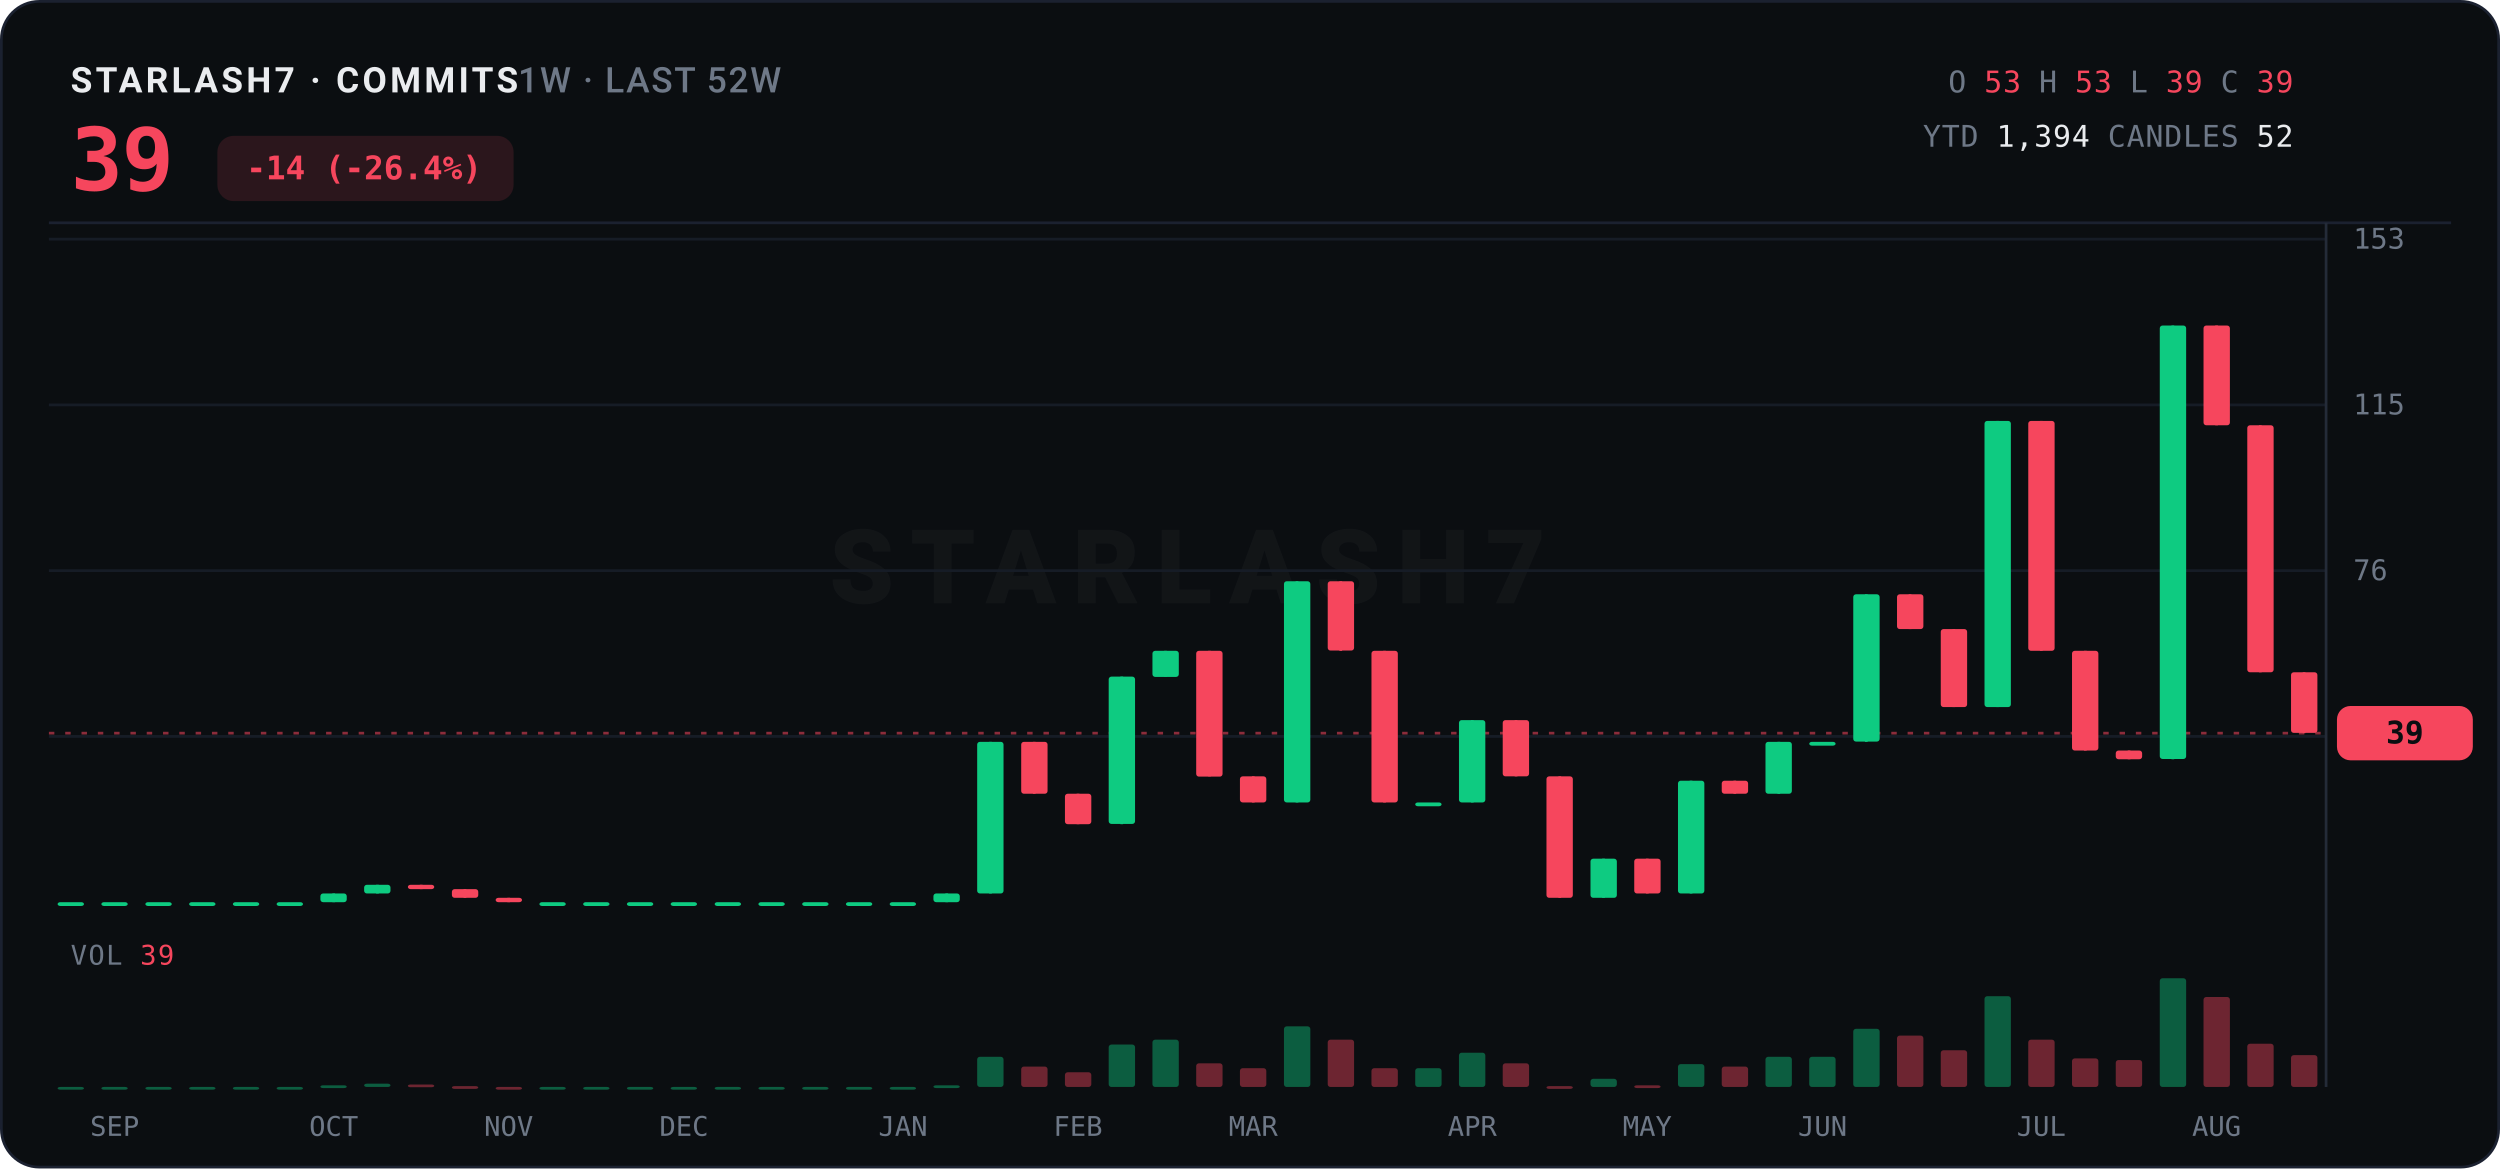
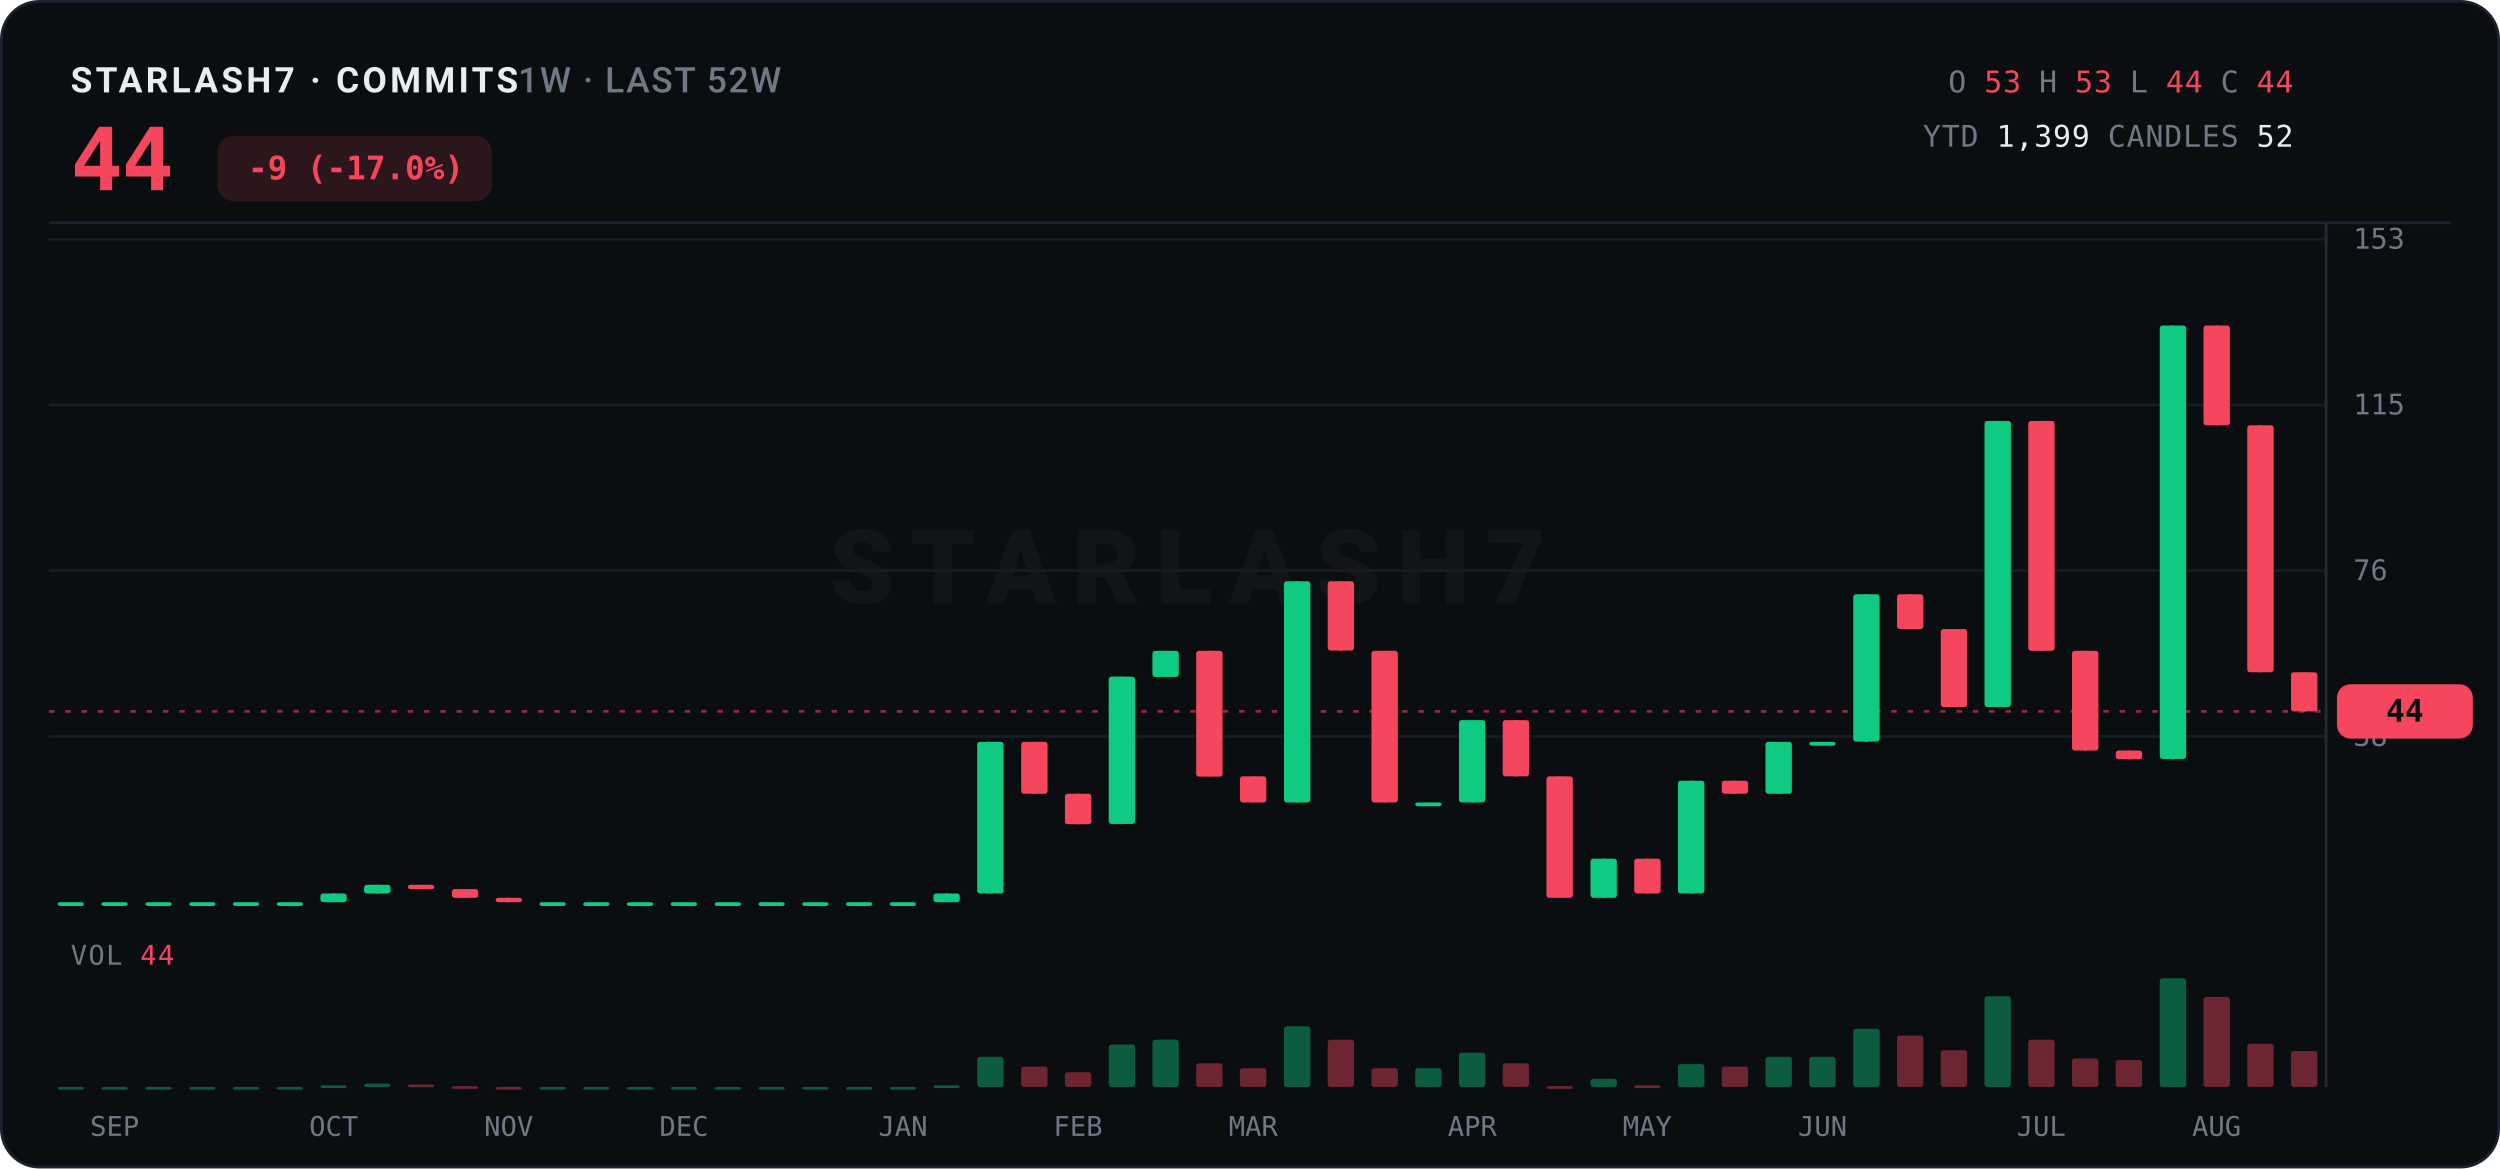
<svg xmlns="http://www.w3.org/2000/svg" width="920" height="430" viewBox="0 0 920 430">
  <rect x="0.5" y="0.5" width="919" height="429" rx="14" fill="#0B0E11" stroke="#1B2130" />
  <text x="26" y="34" font-family="ui-sans-serif,system-ui,-apple-system,'Segoe UI',Roboto,sans-serif" font-size="13" font-weight="700" letter-spacing="1.2" fill="#EAECEF">STARLASH7 · COMMITS<tspan fill="#6E7887" font-weight="500" letter-spacing="0.6">  1W · LAST 52W</tspan>
  </text>
-   <text x="26" y="70" font-family="ui-monospace,'SF Mono',SFMono-Regular,Menlo,Consolas,monospace" font-size="32" font-weight="800" fill="#F6465D" letter-spacing="-0.5">39</text>
-   <rect x="80" y="50" width="109" height="24" rx="6" fill="#F6465D" opacity="0.14" />
-   <text x="134" y="66" text-anchor="middle" font-family="ui-monospace,'SF Mono',SFMono-Regular,Menlo,Consolas,monospace" font-size="12" font-weight="700" fill="#F6465D">-14 (-26.4%)</text>
+   <text x="26" y="70" font-family="ui-monospace,'SF Mono',SFMono-Regular,Menlo,Consolas,monospace" font-size="32" font-weight="800" fill="#F6465D" letter-spacing="-0.5">44</text>
+   <rect x="80" y="50" width="101" height="24" rx="6" fill="#F6465D" opacity="0.14" />
+   <text x="131" y="66" text-anchor="middle" font-family="ui-monospace,'SF Mono',SFMono-Regular,Menlo,Consolas,monospace" font-size="12" font-weight="700" fill="#F6465D">-9 (-17.0%)</text>
  <text x="844" y="34" text-anchor="end" font-family="ui-monospace,'SF Mono',SFMono-Regular,Menlo,Consolas,monospace" font-size="11" letter-spacing="0.3">
    <tspan fill="#6E7887">O</tspan>
    <tspan fill="#F6465D">53</tspan>
    <tspan fill="#6E7887">H</tspan>
    <tspan fill="#F6465D">53</tspan>
    <tspan fill="#6E7887">L</tspan>
-     <tspan fill="#F6465D">39</tspan>
+     <tspan fill="#F6465D">44</tspan>
    <tspan fill="#6E7887">C</tspan>
-     <tspan fill="#F6465D">39</tspan>
+     <tspan fill="#F6465D">44</tspan>
  </text>
  <text x="844" y="54" text-anchor="end" font-family="ui-monospace,'SF Mono',SFMono-Regular,Menlo,Consolas,monospace" font-size="11" letter-spacing="0.3">
    <tspan fill="#6E7887">YTD</tspan>
-     <tspan fill="#EAECEF">1,394</tspan>
+     <tspan fill="#EAECEF">1,399</tspan>
    <tspan fill="#6E7887">CANDLES</tspan>
    <tspan fill="#EAECEF">52</tspan>
  </text>
  <line x1="18" y1="82" x2="902" y2="82" stroke="#1B2130" stroke-width="1" />
  <text x="437.0" y="222.0" text-anchor="middle" font-family="ui-sans-serif,system-ui,-apple-system,'Segoe UI',Roboto,sans-serif" font-size="38" font-weight="800" letter-spacing="6" fill="#EAECEF" opacity="0.035">STARLASH7</text>
  <line x1="18" y1="271.0" x2="856" y2="271.0" stroke="#161C26" stroke-width="1" />
  <text x="866" y="274.5" font-family="ui-monospace,'SF Mono',SFMono-Regular,Menlo,Consolas,monospace" font-size="10.5" fill="#6E7887">38</text>
  <line x1="18" y1="210.0" x2="856" y2="210.0" stroke="#161C26" stroke-width="1" />
  <text x="866" y="213.5" font-family="ui-monospace,'SF Mono',SFMono-Regular,Menlo,Consolas,monospace" font-size="10.5" fill="#6E7887">76</text>
  <line x1="18" y1="149.0" x2="856" y2="149.0" stroke="#161C26" stroke-width="1" />
  <text x="866" y="152.5" font-family="ui-monospace,'SF Mono',SFMono-Regular,Menlo,Consolas,monospace" font-size="10.5" fill="#6E7887">115</text>
  <line x1="18" y1="88.0" x2="856" y2="88.0" stroke="#161C26" stroke-width="1" />
  <text x="866" y="91.5" font-family="ui-monospace,'SF Mono',SFMono-Regular,Menlo,Consolas,monospace" font-size="10.5" fill="#6E7887">153</text>
  <line x1="856" y1="82" x2="856" y2="400" stroke="#242B38" stroke-width="1" />
-   <line x1="18" y1="269.8" x2="856" y2="269.8" stroke="#F6465D" stroke-width="1" stroke-dasharray="2 4" opacity="0.55" />
-   <rect x="860" y="259.8" width="50" height="20" rx="5" fill="#F6465D" />
-   <text x="885.0" y="273.6" text-anchor="middle" font-family="ui-monospace,'SF Mono',SFMono-Regular,Menlo,Consolas,monospace" font-size="11.5" font-weight="800" fill="#0B0E11">39</text>
+   <line x1="18" y1="261.8" x2="856" y2="261.8" stroke="#F6465D" stroke-width="1" stroke-dasharray="2 4" opacity="0.55" />
+   <rect x="860" y="251.8" width="50" height="20" rx="5" fill="#F6465D" />
+   <text x="885.0" y="265.6" text-anchor="middle" font-family="ui-monospace,'SF Mono',SFMono-Regular,Menlo,Consolas,monospace" font-size="11.5" font-weight="800" fill="#0B0E11">44</text>
  <line x1="26.1" y1="332.0" x2="26.1" y2="332.0" stroke="#0ECB81" stroke-width="1" />
  <rect x="21.2" y="332.0" width="9.7" height="1.4" rx="1" fill="#0ECB81" />
  <line x1="42.2" y1="332.0" x2="42.2" y2="332.0" stroke="#0ECB81" stroke-width="1" />
  <rect x="37.3" y="332.0" width="9.7" height="1.4" rx="1" fill="#0ECB81" />
  <line x1="58.3" y1="332.0" x2="58.3" y2="332.0" stroke="#0ECB81" stroke-width="1" />
  <rect x="53.5" y="332.0" width="9.7" height="1.4" rx="1" fill="#0ECB81" />
  <line x1="74.4" y1="332.0" x2="74.4" y2="332.0" stroke="#0ECB81" stroke-width="1" />
  <rect x="69.6" y="332.0" width="9.7" height="1.4" rx="1" fill="#0ECB81" />
  <line x1="90.5" y1="332.0" x2="90.5" y2="332.0" stroke="#0ECB81" stroke-width="1" />
  <rect x="85.7" y="332.0" width="9.7" height="1.4" rx="1" fill="#0ECB81" />
  <line x1="106.6" y1="332.0" x2="106.6" y2="332.0" stroke="#0ECB81" stroke-width="1" />
  <rect x="101.8" y="332.0" width="9.7" height="1.4" rx="1" fill="#0ECB81" />
  <line x1="122.8" y1="328.8" x2="122.8" y2="332.0" stroke="#0ECB81" stroke-width="1" />
  <rect x="117.9" y="328.8" width="9.7" height="3.2" rx="1" fill="#0ECB81" />
  <line x1="138.9" y1="325.6" x2="138.9" y2="328.8" stroke="#0ECB81" stroke-width="1" />
  <rect x="134.0" y="325.6" width="9.7" height="3.2" rx="1" fill="#0ECB81" />
  <line x1="155.0" y1="325.6" x2="155.0" y2="327.2" stroke="#F6465D" stroke-width="1" />
  <rect x="150.1" y="325.6" width="9.7" height="1.6" rx="1" fill="#F6465D" />
  <line x1="171.1" y1="327.2" x2="171.1" y2="330.4" stroke="#F6465D" stroke-width="1" />
  <rect x="166.3" y="327.2" width="9.7" height="3.2" rx="1" fill="#F6465D" />
  <line x1="187.2" y1="330.4" x2="187.2" y2="332.0" stroke="#F6465D" stroke-width="1" />
  <rect x="182.4" y="330.4" width="9.7" height="1.6" rx="1" fill="#F6465D" />
  <line x1="203.3" y1="332.0" x2="203.3" y2="332.0" stroke="#0ECB81" stroke-width="1" />
  <rect x="198.5" y="332.0" width="9.7" height="1.4" rx="1" fill="#0ECB81" />
  <line x1="219.4" y1="332.0" x2="219.4" y2="332.0" stroke="#0ECB81" stroke-width="1" />
  <rect x="214.6" y="332.0" width="9.7" height="1.4" rx="1" fill="#0ECB81" />
  <line x1="235.6" y1="332.0" x2="235.6" y2="332.0" stroke="#0ECB81" stroke-width="1" />
  <rect x="230.7" y="332.0" width="9.7" height="1.4" rx="1" fill="#0ECB81" />
  <line x1="251.7" y1="332.0" x2="251.7" y2="332.0" stroke="#0ECB81" stroke-width="1" />
  <rect x="246.8" y="332.0" width="9.7" height="1.4" rx="1" fill="#0ECB81" />
  <line x1="267.8" y1="332.0" x2="267.8" y2="332.0" stroke="#0ECB81" stroke-width="1" />
  <rect x="263.0" y="332.0" width="9.7" height="1.4" rx="1" fill="#0ECB81" />
  <line x1="283.9" y1="332.0" x2="283.9" y2="332.0" stroke="#0ECB81" stroke-width="1" />
  <rect x="279.1" y="332.0" width="9.7" height="1.4" rx="1" fill="#0ECB81" />
  <line x1="300.0" y1="332.0" x2="300.0" y2="332.0" stroke="#0ECB81" stroke-width="1" />
  <rect x="295.2" y="332.0" width="9.7" height="1.4" rx="1" fill="#0ECB81" />
  <line x1="316.1" y1="332.0" x2="316.1" y2="332.0" stroke="#0ECB81" stroke-width="1" />
  <rect x="311.3" y="332.0" width="9.7" height="1.4" rx="1" fill="#0ECB81" />
  <line x1="332.3" y1="332.0" x2="332.3" y2="332.0" stroke="#0ECB81" stroke-width="1" />
  <rect x="327.4" y="332.0" width="9.7" height="1.4" rx="1" fill="#0ECB81" />
  <line x1="348.4" y1="328.8" x2="348.4" y2="332.0" stroke="#0ECB81" stroke-width="1" />
  <rect x="343.5" y="328.8" width="9.7" height="3.2" rx="1" fill="#0ECB81" />
  <line x1="364.5" y1="273.0" x2="364.5" y2="328.8" stroke="#0ECB81" stroke-width="1" />
  <rect x="359.6" y="273.0" width="9.7" height="55.8" rx="1" fill="#0ECB81" />
  <line x1="380.6" y1="273.0" x2="380.6" y2="292.1" stroke="#F6465D" stroke-width="1" />
  <rect x="375.8" y="273.0" width="9.7" height="19.1" rx="1" fill="#F6465D" />
  <line x1="396.7" y1="292.1" x2="396.7" y2="303.3" stroke="#F6465D" stroke-width="1" />
  <rect x="391.9" y="292.1" width="9.7" height="11.2" rx="1" fill="#F6465D" />
  <line x1="412.8" y1="249.0" x2="412.8" y2="303.3" stroke="#0ECB81" stroke-width="1" />
  <rect x="408.0" y="249.0" width="9.7" height="54.2" rx="1" fill="#0ECB81" />
  <line x1="428.9" y1="239.5" x2="428.9" y2="249.0" stroke="#0ECB81" stroke-width="1" />
  <rect x="424.1" y="239.5" width="9.7" height="9.6" rx="1" fill="#0ECB81" />
  <line x1="445.1" y1="239.5" x2="445.1" y2="285.7" stroke="#F6465D" stroke-width="1" />
  <rect x="440.2" y="239.5" width="9.7" height="46.3" rx="1" fill="#F6465D" />
  <line x1="461.2" y1="285.7" x2="461.2" y2="295.3" stroke="#F6465D" stroke-width="1" />
  <rect x="456.3" y="285.7" width="9.7" height="9.6" rx="1" fill="#F6465D" />
  <line x1="477.3" y1="213.9" x2="477.3" y2="295.3" stroke="#0ECB81" stroke-width="1" />
  <rect x="472.5" y="213.9" width="9.7" height="81.4" rx="1" fill="#0ECB81" />
  <line x1="493.4" y1="213.9" x2="493.4" y2="239.5" stroke="#F6465D" stroke-width="1" />
  <rect x="488.6" y="213.9" width="9.7" height="25.5" rx="1" fill="#F6465D" />
  <line x1="509.5" y1="239.5" x2="509.5" y2="295.3" stroke="#F6465D" stroke-width="1" />
  <rect x="504.7" y="239.5" width="9.7" height="55.8" rx="1" fill="#F6465D" />
  <line x1="525.6" y1="295.3" x2="525.6" y2="295.3" stroke="#0ECB81" stroke-width="1" />
  <rect x="520.8" y="295.3" width="9.7" height="1.4" rx="1" fill="#0ECB81" />
  <line x1="541.8" y1="265.0" x2="541.8" y2="295.3" stroke="#0ECB81" stroke-width="1" />
  <rect x="536.9" y="265.0" width="9.7" height="30.3" rx="1" fill="#0ECB81" />
  <line x1="557.9" y1="265.0" x2="557.9" y2="285.7" stroke="#F6465D" stroke-width="1" />
  <rect x="553.0" y="265.0" width="9.7" height="20.7" rx="1" fill="#F6465D" />
  <line x1="574.0" y1="285.7" x2="574.0" y2="330.4" stroke="#F6465D" stroke-width="1" />
  <rect x="569.1" y="285.7" width="9.7" height="44.7" rx="1" fill="#F6465D" />
  <line x1="590.1" y1="316.0" x2="590.1" y2="330.4" stroke="#0ECB81" stroke-width="1" />
  <rect x="585.3" y="316.0" width="9.7" height="14.4" rx="1" fill="#0ECB81" />
  <line x1="606.2" y1="316.0" x2="606.2" y2="328.8" stroke="#F6465D" stroke-width="1" />
  <rect x="601.4" y="316.0" width="9.7" height="12.8" rx="1" fill="#F6465D" />
  <line x1="622.3" y1="287.3" x2="622.3" y2="328.8" stroke="#0ECB81" stroke-width="1" />
  <rect x="617.5" y="287.3" width="9.7" height="41.5" rx="1" fill="#0ECB81" />
  <line x1="638.4" y1="287.3" x2="638.4" y2="292.1" stroke="#F6465D" stroke-width="1" />
  <rect x="633.6" y="287.3" width="9.7" height="4.8" rx="1" fill="#F6465D" />
  <line x1="654.6" y1="273.0" x2="654.6" y2="292.1" stroke="#0ECB81" stroke-width="1" />
  <rect x="649.7" y="273.0" width="9.7" height="19.1" rx="1" fill="#0ECB81" />
  <line x1="670.7" y1="273.0" x2="670.7" y2="273.0" stroke="#0ECB81" stroke-width="1" />
  <rect x="665.8" y="273.0" width="9.7" height="1.4" rx="1" fill="#0ECB81" />
  <line x1="686.8" y1="218.7" x2="686.8" y2="273.0" stroke="#0ECB81" stroke-width="1" />
  <rect x="682.0" y="218.7" width="9.7" height="54.2" rx="1" fill="#0ECB81" />
  <line x1="702.9" y1="218.7" x2="702.9" y2="231.5" stroke="#F6465D" stroke-width="1" />
  <rect x="698.1" y="218.7" width="9.7" height="12.8" rx="1" fill="#F6465D" />
  <line x1="719.0" y1="231.5" x2="719.0" y2="260.2" stroke="#F6465D" stroke-width="1" />
  <rect x="714.2" y="231.5" width="9.7" height="28.7" rx="1" fill="#F6465D" />
  <line x1="735.1" y1="154.9" x2="735.1" y2="260.2" stroke="#0ECB81" stroke-width="1" />
  <rect x="730.3" y="154.9" width="9.7" height="105.3" rx="1" fill="#0ECB81" />
  <line x1="751.2" y1="154.9" x2="751.2" y2="239.5" stroke="#F6465D" stroke-width="1" />
  <rect x="746.4" y="154.9" width="9.7" height="84.6" rx="1" fill="#F6465D" />
  <line x1="767.4" y1="239.5" x2="767.4" y2="276.2" stroke="#F6465D" stroke-width="1" />
  <rect x="762.5" y="239.5" width="9.7" height="36.7" rx="1" fill="#F6465D" />
  <line x1="783.5" y1="276.2" x2="783.5" y2="279.4" stroke="#F6465D" stroke-width="1" />
  <rect x="778.6" y="276.2" width="9.7" height="3.2" rx="1" fill="#F6465D" />
  <line x1="799.6" y1="119.8" x2="799.6" y2="279.4" stroke="#0ECB81" stroke-width="1" />
  <rect x="794.8" y="119.8" width="9.7" height="159.5" rx="1" fill="#0ECB81" />
  <line x1="815.7" y1="119.8" x2="815.7" y2="156.5" stroke="#F6465D" stroke-width="1" />
  <rect x="810.9" y="119.8" width="9.7" height="36.7" rx="1" fill="#F6465D" />
  <line x1="831.8" y1="156.5" x2="831.8" y2="247.4" stroke="#F6465D" stroke-width="1" />
  <rect x="827.0" y="156.5" width="9.7" height="90.9" rx="1" fill="#F6465D" />
-   <line x1="847.9" y1="247.4" x2="847.9" y2="269.8" stroke="#F6465D" stroke-width="1" />
-   <rect x="843.1" y="247.4" width="9.7" height="22.3" rx="1" fill="#F6465D" />
-   <text x="26" y="355" font-family="ui-monospace,'SF Mono',SFMono-Regular,Menlo,Consolas,monospace" font-size="10" letter-spacing="0.5" fill="#6E7887">VOL <tspan fill="#F6465D">39</tspan>
+   <line x1="847.9" y1="247.4" x2="847.9" y2="261.8" stroke="#F6465D" stroke-width="1" />
+   <rect x="843.1" y="247.4" width="9.7" height="14.4" rx="1" fill="#F6465D" />
+   <text x="26" y="355" font-family="ui-monospace,'SF Mono',SFMono-Regular,Menlo,Consolas,monospace" font-size="10" letter-spacing="0.5" fill="#6E7887">VOL <tspan fill="#F6465D">44</tspan>
  </text>
  <rect x="21.2" y="400.0" width="9.7" height="1.0" rx="1" fill="#0ECB81" opacity="0.42" />
  <rect x="37.3" y="400.0" width="9.7" height="1.0" rx="1" fill="#0ECB81" opacity="0.42" />
  <rect x="53.5" y="400.0" width="9.7" height="1.0" rx="1" fill="#0ECB81" opacity="0.42" />
  <rect x="69.6" y="400.0" width="9.7" height="1.0" rx="1" fill="#0ECB81" opacity="0.42" />
  <rect x="85.7" y="400.0" width="9.7" height="1.0" rx="1" fill="#0ECB81" opacity="0.42" />
  <rect x="101.8" y="400.0" width="9.7" height="1.0" rx="1" fill="#0ECB81" opacity="0.42" />
  <rect x="117.9" y="399.4" width="9.7" height="1.0" rx="1" fill="#0ECB81" opacity="0.42" />
  <rect x="134.0" y="398.8" width="9.7" height="1.2" rx="1" fill="#0ECB81" opacity="0.42" />
  <rect x="150.1" y="399.1" width="9.7" height="1.0" rx="1" fill="#F6465D" opacity="0.42" />
  <rect x="166.3" y="399.7" width="9.7" height="1.0" rx="1" fill="#F6465D" opacity="0.42" />
  <rect x="182.4" y="400.0" width="9.7" height="1.0" rx="1" fill="#F6465D" opacity="0.42" />
  <rect x="198.5" y="400.0" width="9.7" height="1.0" rx="1" fill="#0ECB81" opacity="0.42" />
  <rect x="214.6" y="400.0" width="9.7" height="1.0" rx="1" fill="#0ECB81" opacity="0.42" />
  <rect x="230.7" y="400.0" width="9.7" height="1.0" rx="1" fill="#0ECB81" opacity="0.42" />
  <rect x="246.8" y="400.0" width="9.7" height="1.0" rx="1" fill="#0ECB81" opacity="0.42" />
  <rect x="263.0" y="400.0" width="9.7" height="1.0" rx="1" fill="#0ECB81" opacity="0.42" />
  <rect x="279.1" y="400.0" width="9.7" height="1.0" rx="1" fill="#0ECB81" opacity="0.42" />
  <rect x="295.2" y="400.0" width="9.7" height="1.0" rx="1" fill="#0ECB81" opacity="0.42" />
  <rect x="311.3" y="400.0" width="9.7" height="1.0" rx="1" fill="#0ECB81" opacity="0.42" />
  <rect x="327.4" y="400.0" width="9.7" height="1.0" rx="1" fill="#0ECB81" opacity="0.42" />
  <rect x="343.5" y="399.4" width="9.7" height="1.0" rx="1" fill="#0ECB81" opacity="0.42" />
  <rect x="359.6" y="388.9" width="9.7" height="11.1" rx="1" fill="#0ECB81" opacity="0.42" />
  <rect x="375.8" y="392.5" width="9.7" height="7.5" rx="1" fill="#F6465D" opacity="0.42" />
  <rect x="391.9" y="394.6" width="9.7" height="5.4" rx="1" fill="#F6465D" opacity="0.42" />
  <rect x="408.0" y="384.4" width="9.7" height="15.6" rx="1" fill="#0ECB81" opacity="0.42" />
  <rect x="424.1" y="382.6" width="9.7" height="17.4" rx="1" fill="#0ECB81" opacity="0.42" />
  <rect x="440.2" y="391.3" width="9.7" height="8.7" rx="1" fill="#F6465D" opacity="0.42" />
  <rect x="456.3" y="393.1" width="9.7" height="6.9" rx="1" fill="#F6465D" opacity="0.42" />
  <rect x="472.5" y="377.7" width="9.7" height="22.3" rx="1" fill="#0ECB81" opacity="0.42" />
  <rect x="488.6" y="382.6" width="9.7" height="17.4" rx="1" fill="#F6465D" opacity="0.42" />
  <rect x="504.7" y="393.1" width="9.7" height="6.9" rx="1" fill="#F6465D" opacity="0.42" />
  <rect x="520.8" y="393.1" width="9.7" height="6.9" rx="1" fill="#0ECB81" opacity="0.42" />
  <rect x="536.9" y="387.4" width="9.7" height="12.6" rx="1" fill="#0ECB81" opacity="0.42" />
  <rect x="553.0" y="391.3" width="9.7" height="8.7" rx="1" fill="#F6465D" opacity="0.42" />
  <rect x="569.1" y="399.7" width="9.7" height="1.0" rx="1" fill="#F6465D" opacity="0.42" />
  <rect x="585.3" y="397.0" width="9.7" height="3.0" rx="1" fill="#0ECB81" opacity="0.42" />
  <rect x="601.4" y="399.4" width="9.7" height="1.0" rx="1" fill="#F6465D" opacity="0.42" />
  <rect x="617.5" y="391.6" width="9.7" height="8.4" rx="1" fill="#0ECB81" opacity="0.42" />
  <rect x="633.6" y="392.5" width="9.7" height="7.5" rx="1" fill="#F6465D" opacity="0.42" />
  <rect x="649.7" y="388.9" width="9.7" height="11.1" rx="1" fill="#0ECB81" opacity="0.42" />
  <rect x="665.8" y="388.9" width="9.7" height="11.1" rx="1" fill="#0ECB81" opacity="0.42" />
  <rect x="682.0" y="378.6" width="9.7" height="21.4" rx="1" fill="#0ECB81" opacity="0.42" />
  <rect x="698.1" y="381.1" width="9.7" height="18.9" rx="1" fill="#F6465D" opacity="0.42" />
  <rect x="714.2" y="386.5" width="9.7" height="13.5" rx="1" fill="#F6465D" opacity="0.42" />
  <rect x="730.3" y="366.6" width="9.7" height="33.4" rx="1" fill="#0ECB81" opacity="0.42" />
  <rect x="746.4" y="382.6" width="9.7" height="17.4" rx="1" fill="#F6465D" opacity="0.42" />
  <rect x="762.5" y="389.5" width="9.7" height="10.5" rx="1" fill="#F6465D" opacity="0.42" />
  <rect x="778.6" y="390.1" width="9.7" height="9.9" rx="1" fill="#F6465D" opacity="0.42" />
  <rect x="794.8" y="360.0" width="9.7" height="40.0" rx="1" fill="#0ECB81" opacity="0.42" />
  <rect x="810.9" y="366.9" width="9.7" height="33.1" rx="1" fill="#F6465D" opacity="0.42" />
  <rect x="827.0" y="384.1" width="9.7" height="15.9" rx="1" fill="#F6465D" opacity="0.42" />
-   <rect x="843.1" y="388.3" width="9.7" height="11.7" rx="1" fill="#F6465D" opacity="0.42" />
+   <rect x="843.1" y="386.8" width="9.7" height="13.2" rx="1" fill="#F6465D" opacity="0.42" />
  <text x="42.2" y="418" text-anchor="middle" font-family="ui-monospace,'SF Mono',SFMono-Regular,Menlo,Consolas,monospace" font-size="10" fill="#6E7887">SEP</text>
  <text x="122.8" y="418" text-anchor="middle" font-family="ui-monospace,'SF Mono',SFMono-Regular,Menlo,Consolas,monospace" font-size="10" fill="#6E7887">OCT</text>
  <text x="187.2" y="418" text-anchor="middle" font-family="ui-monospace,'SF Mono',SFMono-Regular,Menlo,Consolas,monospace" font-size="10" fill="#6E7887">NOV</text>
  <text x="251.7" y="418" text-anchor="middle" font-family="ui-monospace,'SF Mono',SFMono-Regular,Menlo,Consolas,monospace" font-size="10" fill="#6E7887">DEC</text>
  <text x="332.3" y="418" text-anchor="middle" font-family="ui-monospace,'SF Mono',SFMono-Regular,Menlo,Consolas,monospace" font-size="10" fill="#6E7887">JAN</text>
  <text x="396.7" y="418" text-anchor="middle" font-family="ui-monospace,'SF Mono',SFMono-Regular,Menlo,Consolas,monospace" font-size="10" fill="#6E7887">FEB</text>
  <text x="461.2" y="418" text-anchor="middle" font-family="ui-monospace,'SF Mono',SFMono-Regular,Menlo,Consolas,monospace" font-size="10" fill="#6E7887">MAR</text>
  <text x="541.8" y="418" text-anchor="middle" font-family="ui-monospace,'SF Mono',SFMono-Regular,Menlo,Consolas,monospace" font-size="10" fill="#6E7887">APR</text>
  <text x="606.2" y="418" text-anchor="middle" font-family="ui-monospace,'SF Mono',SFMono-Regular,Menlo,Consolas,monospace" font-size="10" fill="#6E7887">MAY</text>
  <text x="670.7" y="418" text-anchor="middle" font-family="ui-monospace,'SF Mono',SFMono-Regular,Menlo,Consolas,monospace" font-size="10" fill="#6E7887">JUN</text>
  <text x="751.2" y="418" text-anchor="middle" font-family="ui-monospace,'SF Mono',SFMono-Regular,Menlo,Consolas,monospace" font-size="10" fill="#6E7887">JUL</text>
  <text x="815.7" y="418" text-anchor="middle" font-family="ui-monospace,'SF Mono',SFMono-Regular,Menlo,Consolas,monospace" font-size="10" fill="#6E7887">AUG</text>
</svg>
